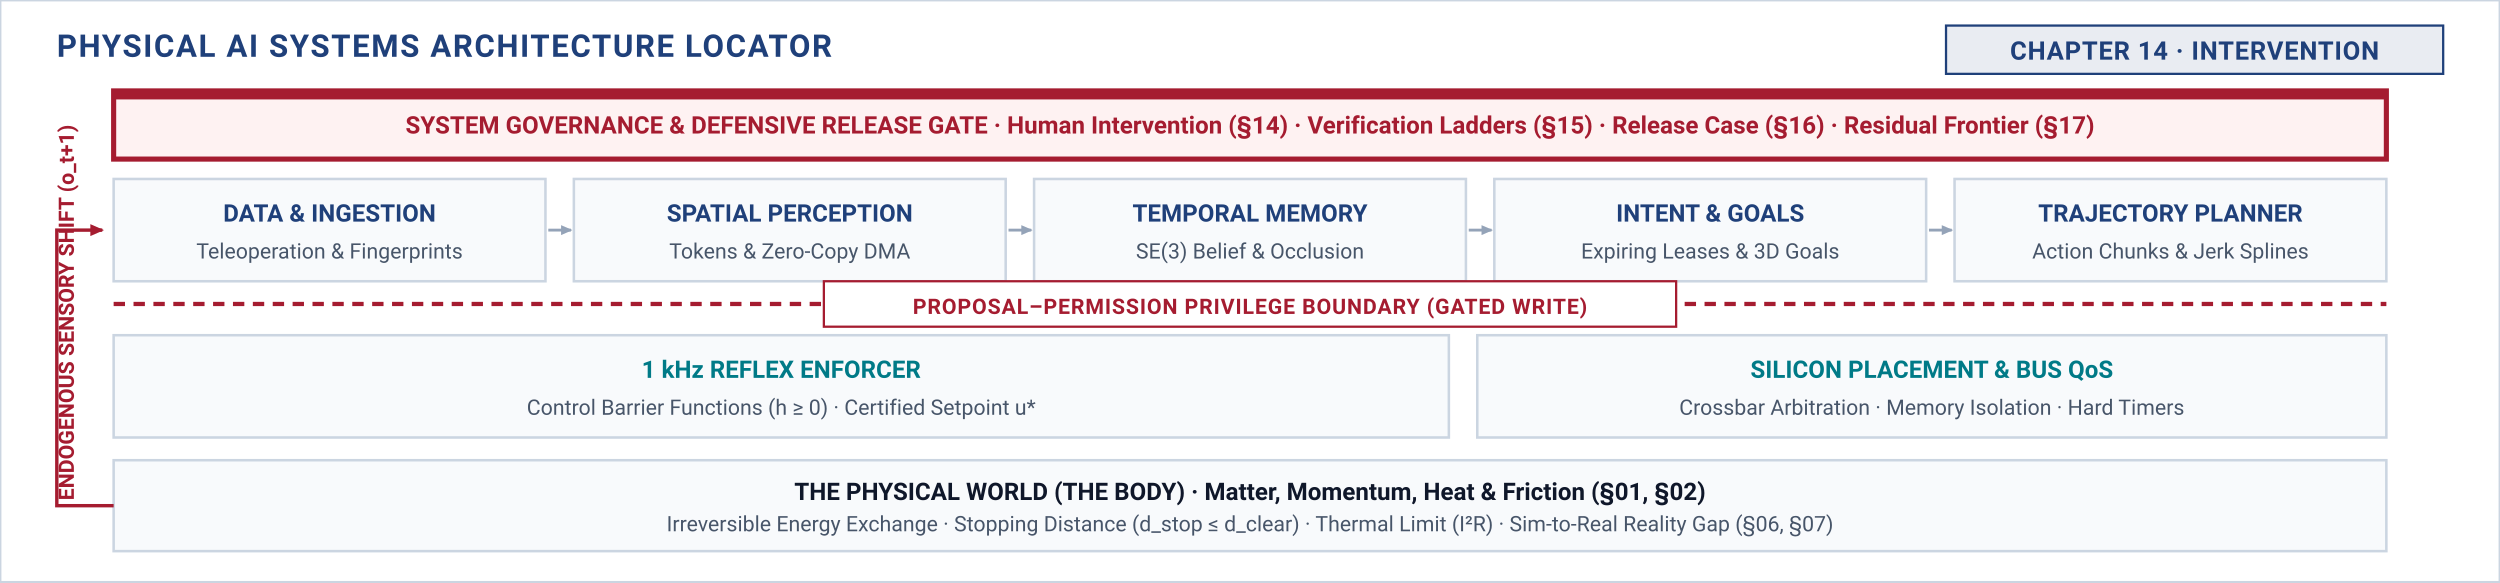
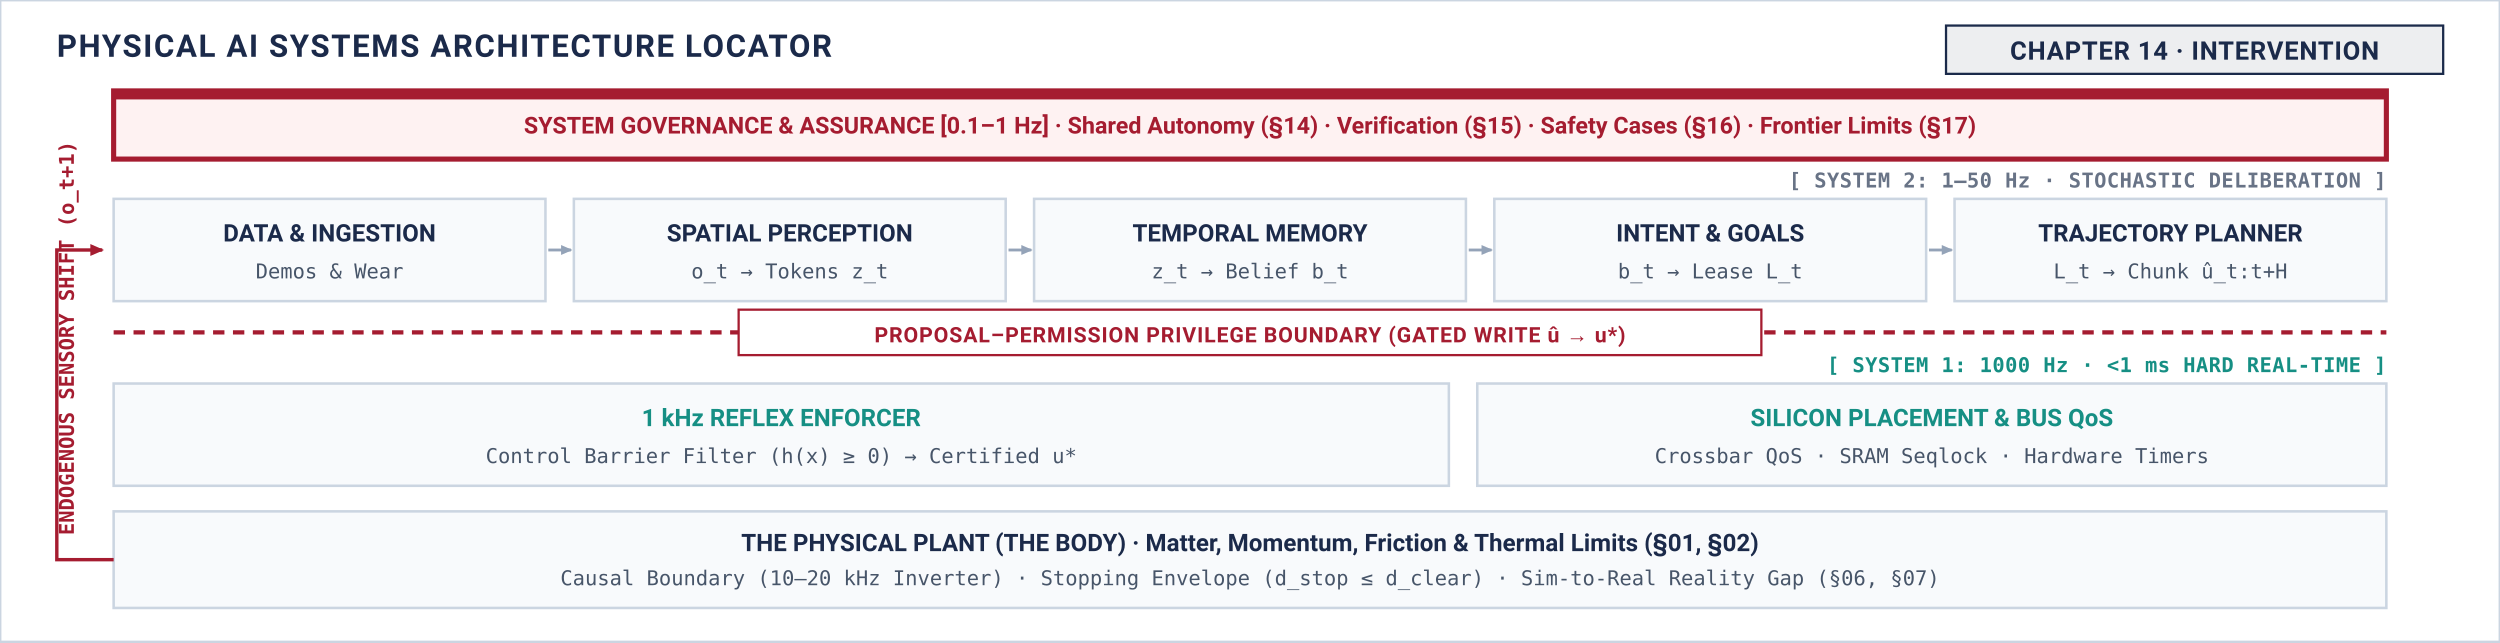
- <svg xmlns="http://www.w3.org/2000/svg" viewBox="0 0 880 205" width="100%" height="100%">
+ <svg xmlns="http://www.w3.org/2000/svg" viewBox="0 0 880 226" width="100%" height="100%">
  <style>
  text { font-family: -apple-system, BlinkMacSystemFont, "Segoe UI", Roboto, "Helvetica Neue", Arial, sans-serif; }
-   .hdr-title { font-size: 11px; font-weight: 700; fill: #1F407A; letter-spacing: 0.05em; }
+   .hdr-title { font-size: 11px; font-weight: 700; fill: #1B2A4A; letter-spacing: 0.05em; }
  .badge-text { font-size: 9px; font-weight: 700; text-anchor: middle; letter-spacing: 0.03em; }
-   .tier-title { font-size: 8.5px; font-weight: 700; fill: #475569; letter-spacing: 0.04em; }
+   .cadence-badge { font-size: 7.2px; font-weight: 700; font-family: "SF Mono", Menlo, Consolas, monospace; letter-spacing: 0.02em; }
  .card-title { font-size: 8.5px; font-weight: 700; text-anchor: middle; }
-   .card-sub { font-size: 7.5px; text-anchor: middle; }
-   .banner-text { font-size: 8.5px; font-weight: 700; text-anchor: middle; }
-   .loop-text { font-size: 7.5px; font-weight: 700; fill: #A51C30; }
+   .card-sub { font-size: 7.2px; text-anchor: middle; font-family: "SF Mono", Menlo, Consolas, monospace; }
+   .banner-text { font-size: 8.2px; font-weight: 700; text-anchor: middle; }
+   .loop-text { font-size: 7.2px; font-weight: 700; fill: #A51C30; font-family: "SF Mono", Menlo, Consolas, monospace; }
  .boundary-text { font-size: 7.5px; font-weight: 700; fill: #A51C30; text-anchor: middle; letter-spacing: 0.04em; }
</style>
  <defs>
    <marker id="arr-navy" viewBox="0 0 10 10" refX="7" refY="5" markerWidth="5" markerHeight="5" orient="auto-start-reverse">
-       <path d="M 0 1.5 L 8 5 L 0 8.5 z" fill="#1F407A" />
+       <path d="M 0 1.5 L 8 5 L 0 8.5 z" fill="#1B2A4A" />
    </marker>
    <marker id="arr-crimson" viewBox="0 0 10 10" refX="7" refY="5" markerWidth="5" markerHeight="5" orient="auto-start-reverse">
      <path d="M 0 1.5 L 8 5 L 0 8.5 z" fill="#A51C30" />
+     </marker>
+     <marker id="arr-teal" viewBox="0 0 10 10" refX="7" refY="5" markerWidth="5" markerHeight="5" orient="auto-start-reverse">
+       <path d="M 0 1.5 L 8 5 L 0 8.5 z" fill="#168F84" />
    </marker>
    <marker id="arr-slate" viewBox="0 0 10 10" refX="7" refY="5" markerWidth="5" markerHeight="5" orient="auto-start-reverse">
      <path d="M 0 1.5 L 8 5 L 0 8.5 z" fill="#94A3B8" />
    </marker>
  </defs>
-   <rect width="880" height="205" fill="#FFFFFF" stroke="#CBD5E1" stroke-width="1" />
+   <rect width="880" height="226" fill="#FFFFFF" stroke="#CBD5E1" stroke-width="1" />
  <text x="20" y="20" class="hdr-title">PHYSICAL AI SYSTEMS ARCHITECTURE LOCATOR</text>
-   <rect x="685.0" y="9" width="175.0" height="17" fill="#1F407A" fill-opacity="0.10" stroke="#1F407A" stroke-width="0.8" />
-   <text x="772.5" y="21" class="badge-text" fill="#1F407A">CHAPTER 14 · INTERVENTION</text>
+   <rect x="685.0" y="9" width="175.0" height="17" fill="#1B2A4A" fill-opacity="0.08" stroke="#1B2A4A" stroke-width="0.8" />
+   <text x="772.5" y="21" class="badge-text" fill="#1B2A4A">CHAPTER 14 · INTERVENTION</text>
  <rect x="40" y="32" width="800" height="24" fill="#FEF2F2" stroke="#A51C30" stroke-width="1.8" />
  <rect x="40" y="32" width="800" height="3" fill="#A51C30" />
-   <text x="440" y="47" class="banner-text" fill="#A51C30">SYSTEM GOVERNANCE &amp; DEFENSIVE RELEASE GATE · Human Intervention (§14) · Verification Ladders (§15) · Release Case (§16) · Residual Frontier (§17)</text>
-   <rect x="40" y="63" width="152" height="36" fill="#F8FAFC" stroke="#CBD5E1" stroke-width="0.9" />
-   <text x="116.0" y="78" class="card-title" fill="#1F407A">DATA &amp; INGESTION</text>
-   <text x="116.0" y="91" class="card-sub" fill="#475569">Teleoperation &amp; Fingerprints</text>
-   <line x1="193" y1="81.0" x2="201" y2="81.0" stroke="#94A3B8" stroke-width="1.0" marker-end="url(#arr-slate)" />
-   <rect x="202" y="63" width="152" height="36" fill="#F8FAFC" stroke="#CBD5E1" stroke-width="0.9" />
-   <text x="278.0" y="78" class="card-title" fill="#1F407A">SPATIAL PERCEPTION</text>
-   <text x="278.0" y="91" class="card-sub" fill="#475569">Tokens &amp; Zero-Copy DMA</text>
-   <line x1="355" y1="81.0" x2="363" y2="81.0" stroke="#94A3B8" stroke-width="1.0" marker-end="url(#arr-slate)" />
-   <rect x="364" y="63" width="152" height="36" fill="#F8FAFC" stroke="#CBD5E1" stroke-width="0.9" />
-   <text x="440.0" y="78" class="card-title" fill="#1F407A">TEMPORAL MEMORY</text>
-   <text x="440.0" y="91" class="card-sub" fill="#475569">SE(3) Belief &amp; Occlusion</text>
-   <line x1="517" y1="81.0" x2="525" y2="81.0" stroke="#94A3B8" stroke-width="1.0" marker-end="url(#arr-slate)" />
-   <rect x="526" y="63" width="152" height="36" fill="#F8FAFC" stroke="#CBD5E1" stroke-width="0.9" />
-   <text x="602.0" y="78" class="card-title" fill="#1F407A">INTENT &amp; GOALS</text>
-   <text x="602.0" y="91" class="card-sub" fill="#475569">Expiring Leases &amp; 3D Goals</text>
-   <line x1="679" y1="81.0" x2="687" y2="81.0" stroke="#94A3B8" stroke-width="1.0" marker-end="url(#arr-slate)" />
-   <rect x="688" y="63" width="152" height="36" fill="#F8FAFC" stroke="#CBD5E1" stroke-width="0.9" />
-   <text x="764.0" y="78" class="card-title" fill="#1F407A">TRAJECTORY PLANNER</text>
-   <text x="764.0" y="91" class="card-sub" fill="#475569">Action Chunks &amp; Jerk Splines</text>
-   <line x1="40" y1="107" x2="840" y2="107" stroke="#A51C30" stroke-dasharray="4,3" stroke-width="1.5" />
-   <rect x="290" y="99" width="300" height="16" fill="#FFFFFF" stroke="#A51C30" stroke-width="0.8" />
-   <text x="440" y="110.5" class="boundary-text">PROPOSAL–PERMISSION PRIVILEGE BOUNDARY (GATED WRITE)</text>
-   <rect x="40" y="118" width="470" height="36" fill="#F8FAFC" stroke="#CBD5E1" stroke-width="0.9" />
-   <text x="275.0" y="133" class="card-title" fill="#007A87">1 kHz REFLEX ENFORCER</text>
-   <text x="275.0" y="146" class="card-sub" fill="#475569">Control Barrier Functions (h ≥ 0) · Certified Setpoint u*</text>
-   <rect x="520" y="118" width="320" height="36" fill="#F8FAFC" stroke="#CBD5E1" stroke-width="0.9" />
-   <text x="680.0" y="133" class="card-title" fill="#007A87">SILICON PLACEMENT &amp; BUS QoS</text>
-   <text x="680.0" y="146" class="card-sub" fill="#475569">Crossbar Arbitration · Memory Isolation · Hard Timers</text>
-   <rect x="40" y="162" width="800" height="32" fill="#F8FAFC" stroke="#CBD5E1" stroke-width="0.9" />
-   <text x="440" y="176" class="card-title" fill="#0F172A">THE PHYSICAL WORLD (THE BODY) · Matter, Momentum, Heat &amp; Friction (§01, §02)</text>
-   <text x="440" y="187" class="card-sub" fill="#475569">Irreversible Energy Exchange · Stopping Distance (d_stop ≤ d_clear) · Thermal Limit (I²R) · Sim-to-Real Reality Gap (§06, §07)</text>
-   <path d="M 40 178 L 20 178 L 20 81 L 36 81" fill="none" stroke="#A51C30" stroke-width="1.2" marker-end="url(#arr-crimson)" />
-   <text x="26" y="110" class="loop-text" transform="rotate(-90 26,110)" text-anchor="middle">ENDOGENOUS SENSORY SHIFT (o_t+1)</text>
+   <text x="440" y="47" class="banner-text" fill="#A51C30">SYSTEM GOVERNANCE &amp; ASSURANCE [0.1–1 Hz] · Shared Autonomy (§14) · Verification (§15) · Safety Cases (§16) · Frontier Limits (§17)</text>
+   <text x="840" y="66" class="cadence-badge" fill="#687386" text-anchor="end">[ SYSTEM 2: 1–50 Hz · STOCHASTIC DELIBERATION ]</text>
+   <rect x="40" y="70" width="152" height="36" fill="#F8FAFC" stroke="#CBD5E1" stroke-width="0.9" />
+   <text x="116.0" y="85" class="card-title" fill="#1B2A4A">DATA &amp; INGESTION</text>
+   <text x="116.0" y="98" class="card-sub" fill="#475569">Demos &amp; Wear</text>
+   <line x1="193" y1="88.0" x2="201" y2="88.0" stroke="#94A3B8" stroke-width="1.0" marker-end="url(#arr-slate)" />
+   <rect x="202" y="70" width="152" height="36" fill="#F8FAFC" stroke="#CBD5E1" stroke-width="0.9" />
+   <text x="278.0" y="85" class="card-title" fill="#1B2A4A">SPATIAL PERCEPTION</text>
+   <text x="278.0" y="98" class="card-sub" fill="#475569">o_t → Tokens z_t</text>
+   <line x1="355" y1="88.0" x2="363" y2="88.0" stroke="#94A3B8" stroke-width="1.0" marker-end="url(#arr-slate)" />
+   <rect x="364" y="70" width="152" height="36" fill="#F8FAFC" stroke="#CBD5E1" stroke-width="0.9" />
+   <text x="440.0" y="85" class="card-title" fill="#1B2A4A">TEMPORAL MEMORY</text>
+   <text x="440.0" y="98" class="card-sub" fill="#475569">z_t → Belief b_t</text>
+   <line x1="517" y1="88.0" x2="525" y2="88.0" stroke="#94A3B8" stroke-width="1.0" marker-end="url(#arr-slate)" />
+   <rect x="526" y="70" width="152" height="36" fill="#F8FAFC" stroke="#CBD5E1" stroke-width="0.9" />
+   <text x="602.0" y="85" class="card-title" fill="#1B2A4A">INTENT &amp; GOALS</text>
+   <text x="602.0" y="98" class="card-sub" fill="#475569">b_t → Lease L_t</text>
+   <line x1="679" y1="88.0" x2="687" y2="88.0" stroke="#94A3B8" stroke-width="1.0" marker-end="url(#arr-slate)" />
+   <rect x="688" y="70" width="152" height="36" fill="#F8FAFC" stroke="#CBD5E1" stroke-width="0.9" />
+   <text x="764.0" y="85" class="card-title" fill="#1B2A4A">TRAJECTORY PLANNER</text>
+   <text x="764.0" y="98" class="card-sub" fill="#475569">L_t → Chunk û_t:t+H</text>
+   <line x1="40" y1="117" x2="840" y2="117" stroke="#A51C30" stroke-dasharray="4,3" stroke-width="1.5" />
+   <rect x="260" y="109" width="360" height="16" fill="#FFFFFF" stroke="#A51C30" stroke-width="0.8" />
+   <text x="440" y="120.5" class="boundary-text">PROPOSAL–PERMISSION PRIVILEGE BOUNDARY (GATED WRITE û → u*)</text>
+   <text x="840" y="131" class="cadence-badge" fill="#168F84" text-anchor="end">[ SYSTEM 1: 1000 Hz · &lt;1 ms HARD REAL-TIME ]</text>
+   <rect x="40" y="135" width="470" height="36" fill="#F8FAFC" stroke="#CBD5E1" stroke-width="0.9" />
+   <text x="275.0" y="150" class="card-title" fill="#168F84">1 kHz REFLEX ENFORCER</text>
+   <text x="275.0" y="163" class="card-sub" fill="#475569">Control Barrier Filter (h(x) ≥ 0) → Certified u*</text>
+   <rect x="520" y="135" width="320" height="36" fill="#F8FAFC" stroke="#CBD5E1" stroke-width="0.9" />
+   <text x="680.0" y="150" class="card-title" fill="#168F84">SILICON PLACEMENT &amp; BUS QoS</text>
+   <text x="680.0" y="163" class="card-sub" fill="#475569">Crossbar QoS · SRAM Seqlock · Hardware Timers</text>
+   <rect x="40" y="180" width="800" height="34" fill="#F8FAFC" stroke="#CBD5E1" stroke-width="0.9" />
+   <text x="440" y="194" class="card-title" fill="#1B2A4A">THE PHYSICAL PLANT (THE BODY) · Matter, Momentum, Friction &amp; Thermal Limits (§01, §02)</text>
+   <text x="440" y="206" class="card-sub" fill="#475569">Causal Boundary (10–20 kHz Inverter) · Stopping Envelope (d_stop ≤ d_clear) · Sim-to-Real Reality Gap (§06, §07)</text>
+   <path d="M 40 197 L 20 197 L 20 88 L 36 88" fill="none" stroke="#A51C30" stroke-width="1.2" marker-end="url(#arr-crimson)" />
+   <text x="26" y="119" class="loop-text" transform="rotate(-90 26,119)" text-anchor="middle">ENDOGENOUS SENSORY SHIFT (o_t+1)</text>
</svg>
